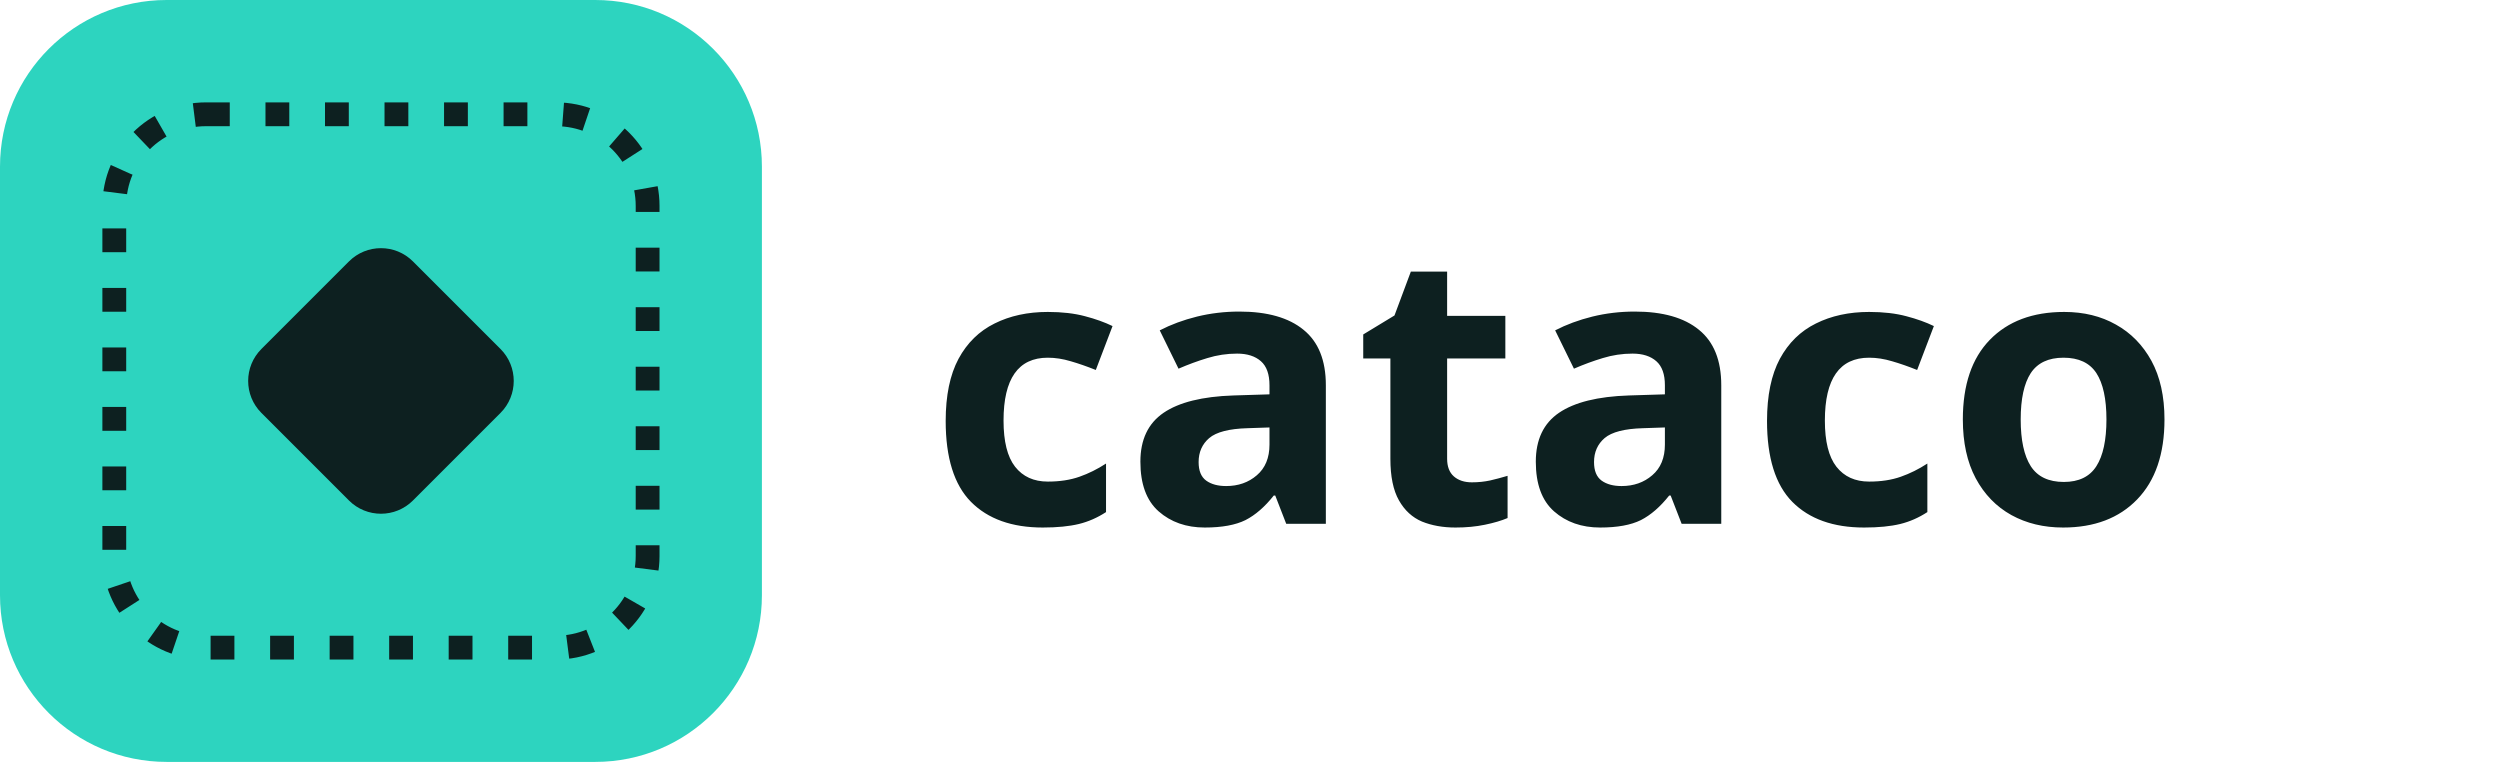
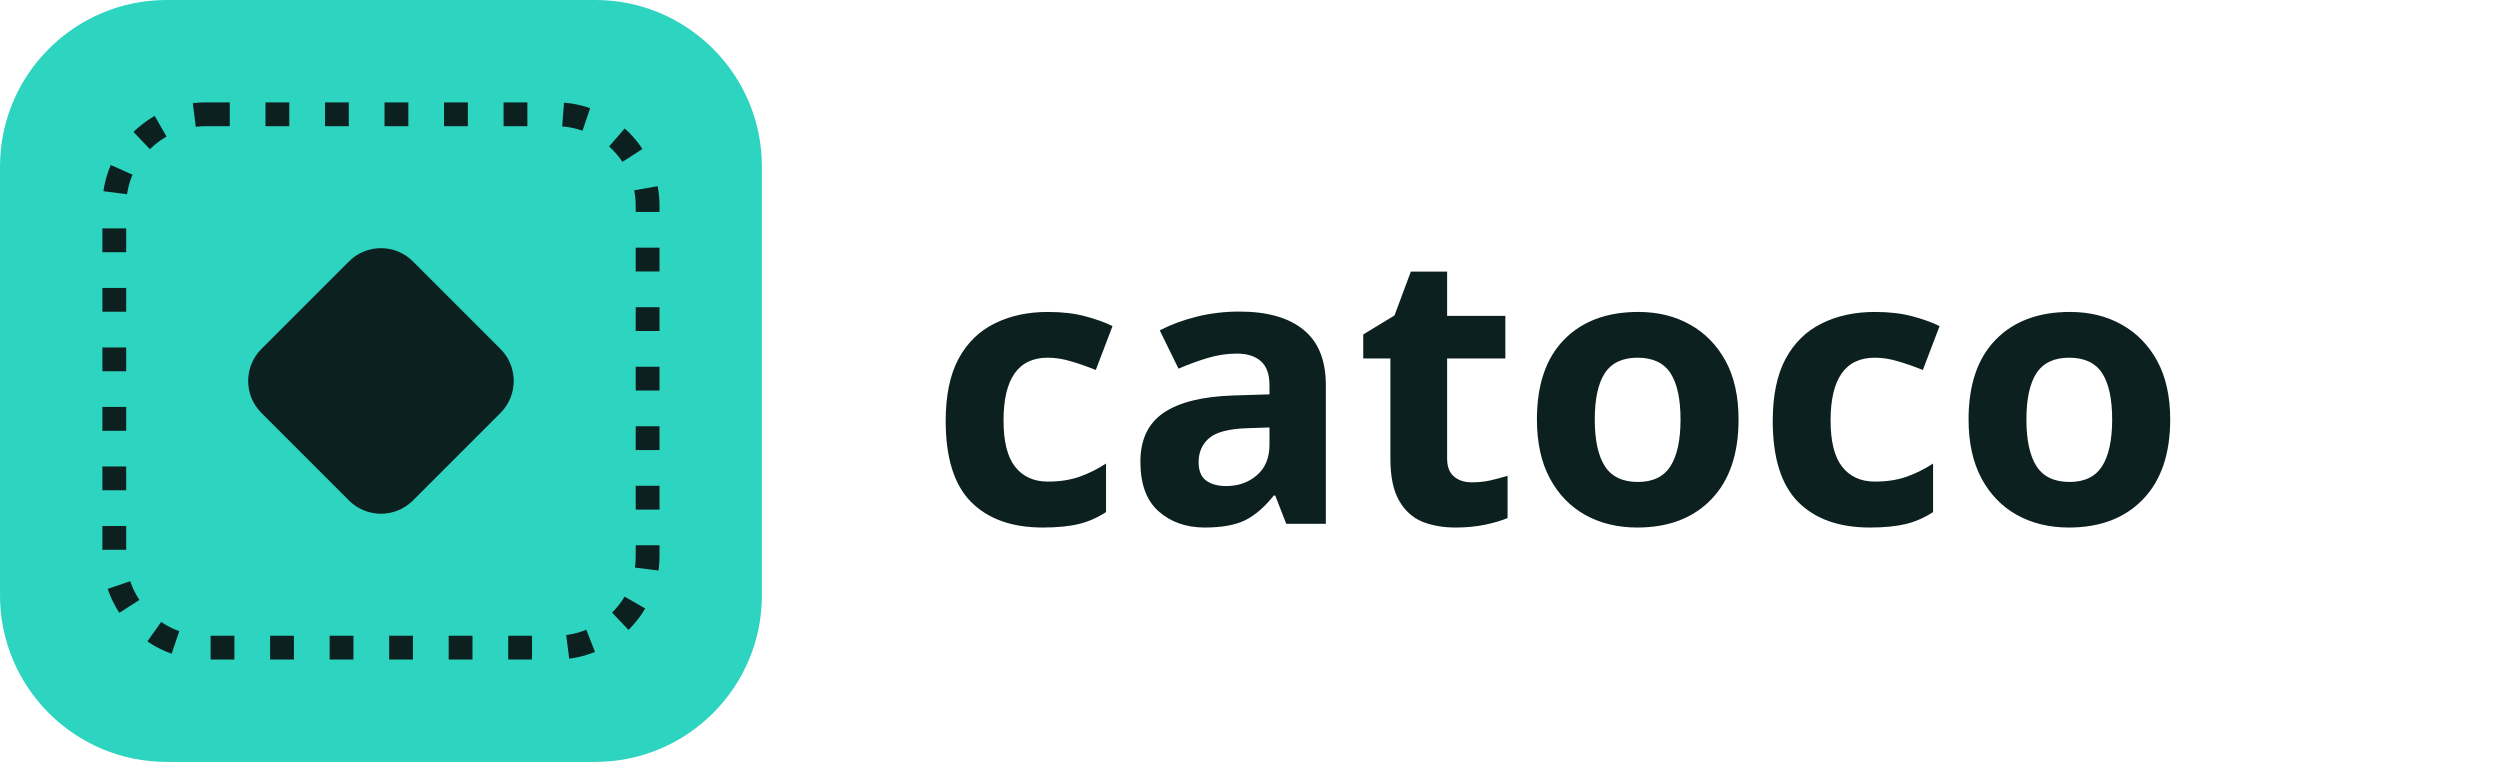
<svg xmlns="http://www.w3.org/2000/svg" viewBox="0 0 210 64">
  <rect width="64" height="64" rx="14" fill="#2DD4BF" />
  <rect x="9.6" y="9.6" width="44.8" height="44.8" rx="7.7" fill="none" stroke="#0D2020" stroke-width="2" stroke-dasharray="2,3" />
  <rect x="23" y="23" width="18" height="18" rx="3.8" fill="#0D2020" transform="rotate(45 32 32)" />
-   <text x="78" y="44" font-family="'Bricolage Grotesque', sans-serif" font-weight="700" font-size="32" fill="#0D2020">cataco</text>
+   <text x="78" y="44" font-family="'Bricolage Grotesque', sans-serif" font-weight="700" font-size="32" fill="#0D2020">catoco</text>
</svg>
